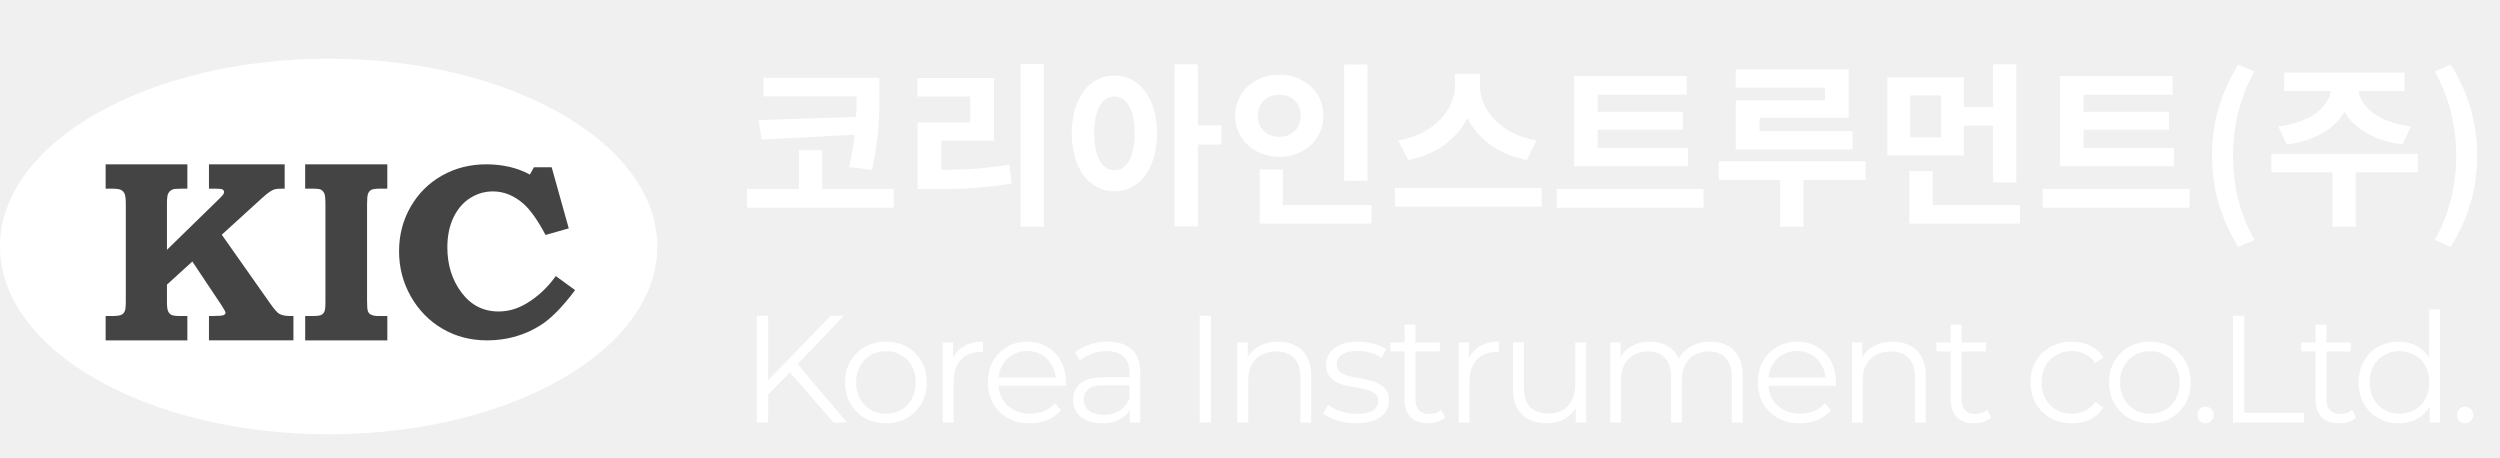
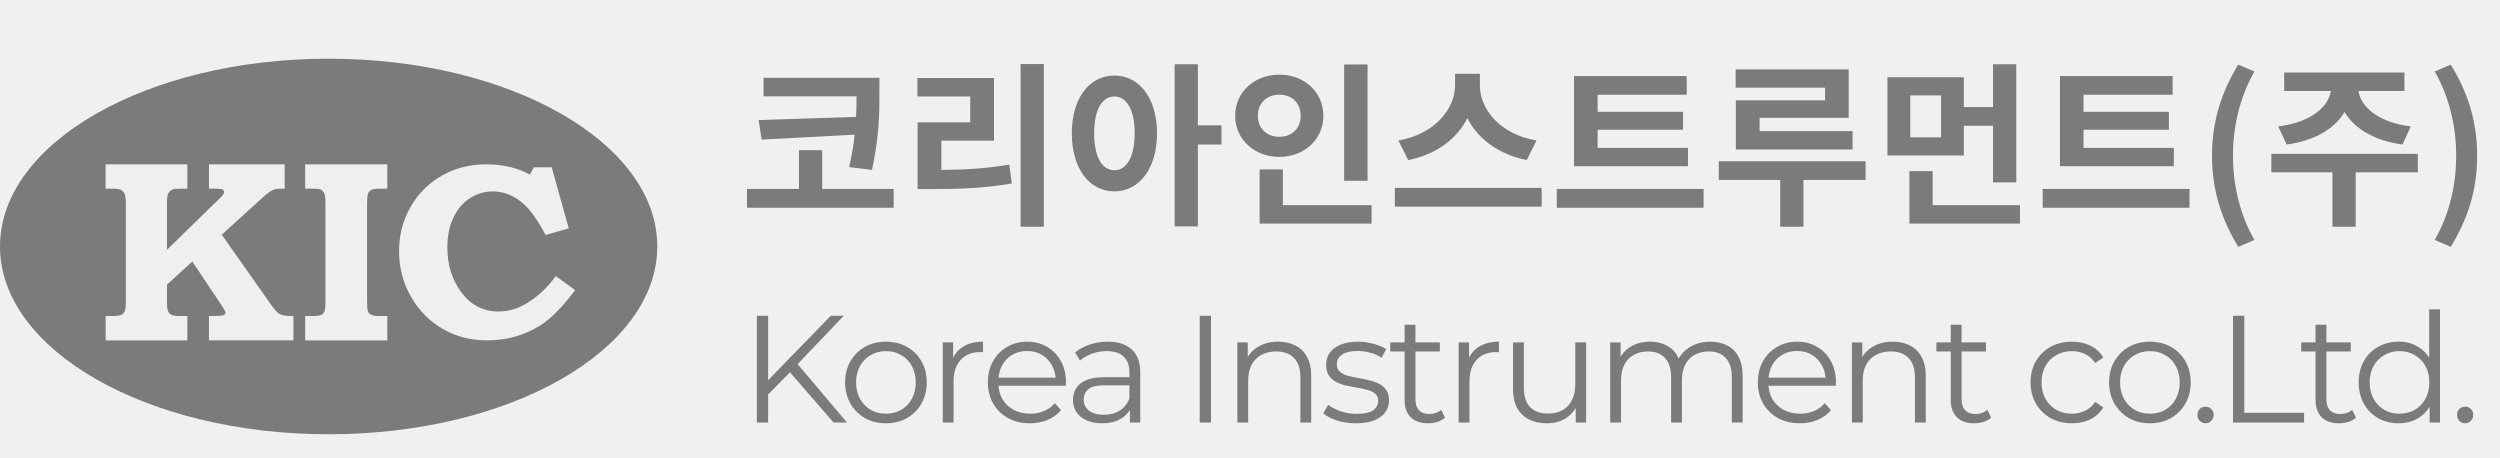
<svg xmlns="http://www.w3.org/2000/svg" width="213" height="39" viewBox="0 0 213 39" fill="none">
-   <path d="M64.635 10.23L72.93 9.96C72.975 9.33 72.975 8.745 72.975 8.205H65.055V6.63H74.925V7.845C74.925 9.51 74.94 11.445 74.295 14.475L72.345 14.235C72.585 13.215 72.735 12.3 72.81 11.475L64.89 11.895L64.635 10.23ZM70.05 16.095H76.14V17.7H63.645V16.095H68.07V12.795H70.05V16.095ZM80.204 11.985V14.475C82.304 14.46 84.044 14.355 85.994 14.025L86.204 15.63C83.954 16.02 81.929 16.11 79.424 16.11H78.179V10.425H82.664V8.22H78.164V6.645H84.689V11.985H80.204ZM86.954 5.46H88.934V19.32H86.954V5.46ZM94.948 14.505C95.968 14.505 96.673 13.41 96.673 11.355C96.673 9.315 95.968 8.22 94.948 8.22C93.913 8.22 93.223 9.315 93.223 11.355C93.223 13.41 93.913 14.505 94.948 14.505ZM94.948 6.435C97.033 6.435 98.578 8.325 98.578 11.355C98.578 14.4 97.033 16.305 94.948 16.305C92.848 16.305 91.318 14.4 91.318 11.355C91.318 8.325 92.848 6.435 94.948 6.435ZM104.068 10.68V12.315H102.058V19.29H100.078V5.475H102.058V10.68H104.068ZM116.516 5.49V15.405H114.521V5.49H116.516ZM107.171 9.87C107.171 10.98 107.981 11.655 109.001 11.655C110.036 11.655 110.816 10.98 110.816 9.87C110.816 8.73 110.036 8.07 109.001 8.07C107.981 8.07 107.171 8.73 107.171 9.87ZM112.751 9.87C112.751 11.88 111.116 13.365 109.001 13.365C106.886 13.365 105.236 11.88 105.236 9.87C105.236 7.83 106.886 6.36 109.001 6.36C111.116 6.36 112.751 7.83 112.751 9.87ZM109.301 17.475H116.861V19.05H107.321V14.43H109.301V17.475ZM130.915 11.97L130.075 13.635C127.675 13.155 125.905 11.82 125.02 10.065C124.135 11.82 122.38 13.17 119.98 13.635L119.14 11.97C122.245 11.445 123.97 9.255 123.97 7.275V6.285H126.085V7.275C126.085 9.3 127.795 11.445 130.915 11.97ZM118.84 16.005H131.35V17.61H118.84V16.005ZM143.814 12.6V14.16H134.109V6.48H143.709V8.07H136.119V9.525H143.394V11.055H136.119V12.6H143.814ZM132.639 16.095H145.149V17.7H132.639V16.095ZM155.498 8.55V7.47H147.878V5.91H157.508V10.035H149.918V11.175H157.838V12.735H147.893V8.55H155.498ZM158.948 13.74V15.33H153.653V19.32H151.673V15.33H146.438V13.74H158.948ZM165.382 11.7V8.13H162.757V11.7H165.382ZM167.317 10.71V13.245H160.807V6.585H167.317V9.12H169.807V5.475H171.787V15.54H169.807V10.71H167.317ZM164.662 17.475H172.102V19.05H162.682V14.58H164.662V17.475ZM185.211 12.6V14.16H175.506V6.48H185.106V8.07H177.516V9.525H184.791V11.055H177.516V12.6H185.211ZM174.036 16.095H186.546V17.7H174.036V16.095ZM190.699 21.03C189.289 18.705 188.464 16.275 188.464 13.26C188.464 10.275 189.289 7.815 190.699 5.505L192.079 6.09C190.819 8.28 190.249 10.815 190.249 13.26C190.249 15.735 190.819 18.255 192.079 20.445L190.699 21.03ZM194.823 12.315L194.103 10.77C196.923 10.425 198.393 9.075 198.588 7.755H194.613V6.18H204.858V7.755H200.943C201.138 9.075 202.593 10.425 205.398 10.77L204.693 12.315C202.278 11.985 200.583 10.95 199.758 9.54C198.933 10.95 197.238 11.985 194.823 12.315ZM205.998 13.11V14.685H200.703V19.32H198.723V14.685H193.518V13.11H205.998ZM208.802 21.03L207.437 20.445C208.697 18.255 209.267 15.735 209.267 13.26C209.267 10.815 208.697 8.28 207.437 6.09L208.802 5.505C210.227 7.815 211.052 10.275 211.052 13.26C211.052 16.275 210.227 18.705 208.802 21.03Z" fill="#fff" />
-   <path d="M65.314 33.738L65.275 32.568L70.787 26.9H71.892L67.875 31.112L67.329 31.697L65.314 33.738ZM64.482 36V26.9H65.444V36H64.482ZM71.021 36L67.095 31.476L67.745 30.774L72.165 36H71.021ZM75.474 36.065C74.815 36.065 74.222 35.918 73.693 35.623C73.173 35.32 72.761 34.908 72.458 34.388C72.154 33.859 72.003 33.257 72.003 32.581C72.003 31.896 72.154 31.294 72.458 30.774C72.761 30.254 73.173 29.847 73.693 29.552C74.213 29.257 74.806 29.11 75.474 29.11C76.15 29.11 76.748 29.257 77.268 29.552C77.796 29.847 78.208 30.254 78.503 30.774C78.806 31.294 78.958 31.896 78.958 32.581C78.958 33.257 78.806 33.859 78.503 34.388C78.208 34.908 77.796 35.32 77.268 35.623C76.739 35.918 76.141 36.065 75.474 36.065ZM75.474 35.246C75.968 35.246 76.406 35.138 76.787 34.921C77.168 34.696 77.467 34.384 77.684 33.985C77.909 33.578 78.022 33.11 78.022 32.581C78.022 32.044 77.909 31.576 77.684 31.177C77.467 30.778 77.168 30.471 76.787 30.254C76.406 30.029 75.972 29.916 75.487 29.916C75.001 29.916 74.568 30.029 74.187 30.254C73.805 30.471 73.502 30.778 73.277 31.177C73.052 31.576 72.939 32.044 72.939 32.581C72.939 33.11 73.052 33.578 73.277 33.985C73.502 34.384 73.805 34.696 74.187 34.921C74.568 35.138 74.997 35.246 75.474 35.246ZM80.322 36V29.175H81.206V31.034L81.115 30.709C81.306 30.189 81.626 29.795 82.077 29.526C82.528 29.249 83.087 29.11 83.754 29.11V30.007C83.719 30.007 83.685 30.007 83.65 30.007C83.615 29.998 83.581 29.994 83.546 29.994C82.827 29.994 82.263 30.215 81.856 30.657C81.449 31.09 81.245 31.71 81.245 32.516V36H80.322ZM87.754 36.065C87.043 36.065 86.419 35.918 85.882 35.623C85.345 35.32 84.924 34.908 84.621 34.388C84.318 33.859 84.166 33.257 84.166 32.581C84.166 31.905 84.309 31.307 84.595 30.787C84.89 30.267 85.288 29.86 85.791 29.565C86.302 29.262 86.874 29.11 87.507 29.11C88.148 29.11 88.716 29.257 89.21 29.552C89.713 29.838 90.107 30.245 90.393 30.774C90.679 31.294 90.822 31.896 90.822 32.581C90.822 32.624 90.818 32.672 90.809 32.724C90.809 32.767 90.809 32.815 90.809 32.867H84.868V32.178H90.315L89.951 32.451C89.951 31.957 89.843 31.519 89.626 31.138C89.418 30.748 89.132 30.445 88.768 30.228C88.404 30.011 87.984 29.903 87.507 29.903C87.039 29.903 86.619 30.011 86.246 30.228C85.873 30.445 85.583 30.748 85.375 31.138C85.167 31.528 85.063 31.974 85.063 32.477V32.62C85.063 33.14 85.176 33.599 85.401 33.998C85.635 34.388 85.956 34.696 86.363 34.921C86.779 35.138 87.251 35.246 87.78 35.246C88.196 35.246 88.582 35.172 88.937 35.025C89.301 34.878 89.613 34.652 89.873 34.349L90.393 34.947C90.09 35.311 89.708 35.588 89.249 35.779C88.798 35.97 88.3 36.065 87.754 36.065ZM96.267 36V34.492L96.228 34.245V31.723C96.228 31.142 96.064 30.696 95.734 30.384C95.413 30.072 94.933 29.916 94.291 29.916C93.849 29.916 93.429 29.99 93.03 30.137C92.632 30.284 92.293 30.479 92.016 30.722L91.6 30.033C91.947 29.738 92.363 29.513 92.848 29.357C93.334 29.192 93.845 29.11 94.382 29.11C95.266 29.11 95.947 29.331 96.423 29.773C96.909 30.206 97.151 30.869 97.151 31.762V36H96.267ZM93.914 36.065C93.403 36.065 92.957 35.983 92.575 35.818C92.203 35.645 91.916 35.411 91.717 35.116C91.518 34.813 91.418 34.466 91.418 34.076C91.418 33.721 91.501 33.4 91.665 33.114C91.838 32.819 92.116 32.585 92.497 32.412C92.887 32.23 93.407 32.139 94.057 32.139H96.41V32.828H94.083C93.424 32.828 92.965 32.945 92.705 33.179C92.454 33.413 92.328 33.703 92.328 34.05C92.328 34.44 92.48 34.752 92.783 34.986C93.087 35.22 93.511 35.337 94.057 35.337C94.577 35.337 95.023 35.22 95.396 34.986C95.778 34.743 96.055 34.397 96.228 33.946L96.436 34.583C96.263 35.034 95.96 35.393 95.526 35.662C95.102 35.931 94.564 36.065 93.914 36.065ZM102.216 36V26.9H103.178V36H102.216ZM108.907 29.11C109.462 29.11 109.947 29.218 110.363 29.435C110.788 29.643 111.117 29.964 111.351 30.397C111.594 30.83 111.715 31.376 111.715 32.035V36H110.792V32.126C110.792 31.407 110.61 30.865 110.246 30.501C109.891 30.128 109.388 29.942 108.738 29.942C108.253 29.942 107.828 30.042 107.464 30.241C107.109 30.432 106.832 30.713 106.632 31.086C106.442 31.45 106.346 31.892 106.346 32.412V36H105.423V29.175H106.307V31.047L106.164 30.696C106.381 30.202 106.728 29.816 107.204 29.539C107.681 29.253 108.249 29.11 108.907 29.11ZM115.522 36.065C114.958 36.065 114.425 35.987 113.923 35.831C113.42 35.666 113.026 35.463 112.74 35.22L113.156 34.492C113.433 34.7 113.788 34.882 114.222 35.038C114.655 35.185 115.11 35.259 115.587 35.259C116.237 35.259 116.705 35.159 116.991 34.96C117.277 34.752 117.42 34.479 117.42 34.141C117.42 33.89 117.337 33.695 117.173 33.556C117.017 33.409 116.809 33.3 116.549 33.231C116.289 33.153 115.998 33.088 115.678 33.036C115.357 32.984 115.036 32.923 114.716 32.854C114.404 32.785 114.118 32.685 113.858 32.555C113.598 32.416 113.385 32.23 113.221 31.996C113.065 31.762 112.987 31.45 112.987 31.06C112.987 30.687 113.091 30.354 113.299 30.059C113.507 29.764 113.81 29.535 114.209 29.37C114.616 29.197 115.11 29.11 115.691 29.11C116.133 29.11 116.575 29.171 117.017 29.292C117.459 29.405 117.823 29.556 118.109 29.747L117.706 30.488C117.402 30.28 117.077 30.133 116.731 30.046C116.384 29.951 116.037 29.903 115.691 29.903C115.075 29.903 114.62 30.011 114.326 30.228C114.04 30.436 113.897 30.705 113.897 31.034C113.897 31.294 113.975 31.498 114.131 31.645C114.295 31.792 114.508 31.909 114.768 31.996C115.036 32.074 115.327 32.139 115.639 32.191C115.959 32.243 116.276 32.308 116.588 32.386C116.908 32.455 117.199 32.555 117.459 32.685C117.727 32.806 117.94 32.984 118.096 33.218C118.26 33.443 118.343 33.742 118.343 34.115C118.343 34.514 118.23 34.86 118.005 35.155C117.788 35.441 117.467 35.666 117.043 35.831C116.627 35.987 116.12 36.065 115.522 36.065ZM121.674 36.065C121.033 36.065 120.539 35.892 120.192 35.545C119.846 35.198 119.672 34.709 119.672 34.076V27.667H120.595V34.024C120.595 34.423 120.695 34.73 120.894 34.947C121.102 35.164 121.397 35.272 121.778 35.272C122.186 35.272 122.524 35.155 122.792 34.921L123.117 35.584C122.935 35.749 122.714 35.87 122.454 35.948C122.203 36.026 121.943 36.065 121.674 36.065ZM118.45 29.942V29.175H122.675V29.942H118.45ZM124.277 36V29.175H125.161V31.034L125.07 30.709C125.261 30.189 125.582 29.795 126.032 29.526C126.483 29.249 127.042 29.11 127.709 29.11V30.007C127.675 30.007 127.64 30.007 127.605 30.007C127.571 29.998 127.536 29.994 127.501 29.994C126.782 29.994 126.219 30.215 125.811 30.657C125.404 31.09 125.2 31.71 125.2 32.516V36H124.277ZM131.796 36.065C131.216 36.065 130.709 35.957 130.275 35.74C129.842 35.523 129.504 35.198 129.261 34.765C129.027 34.332 128.91 33.79 128.91 33.14V29.175H129.833V33.036C129.833 33.764 130.011 34.314 130.366 34.687C130.73 35.051 131.237 35.233 131.887 35.233C132.364 35.233 132.776 35.138 133.122 34.947C133.478 34.748 133.746 34.462 133.928 34.089C134.119 33.716 134.214 33.27 134.214 32.75V29.175H135.137V36H134.253V34.128L134.396 34.466C134.18 34.969 133.842 35.363 133.382 35.649C132.932 35.926 132.403 36.065 131.796 36.065ZM145.718 29.11C146.272 29.11 146.753 29.218 147.161 29.435C147.577 29.643 147.897 29.964 148.123 30.397C148.357 30.83 148.474 31.376 148.474 32.035V36H147.551V32.126C147.551 31.407 147.377 30.865 147.031 30.501C146.693 30.128 146.212 29.942 145.588 29.942C145.12 29.942 144.712 30.042 144.366 30.241C144.028 30.432 143.763 30.713 143.573 31.086C143.391 31.45 143.3 31.892 143.3 32.412V36H142.377V32.126C142.377 31.407 142.203 30.865 141.857 30.501C141.51 30.128 141.025 29.942 140.401 29.942C139.941 29.942 139.538 30.042 139.192 30.241C138.845 30.432 138.576 30.713 138.386 31.086C138.204 31.45 138.113 31.892 138.113 32.412V36H137.19V29.175H138.074V31.021L137.931 30.696C138.139 30.202 138.472 29.816 138.932 29.539C139.4 29.253 139.95 29.11 140.583 29.11C141.25 29.11 141.818 29.279 142.286 29.617C142.754 29.946 143.057 30.445 143.196 31.112L142.832 30.969C143.031 30.414 143.382 29.968 143.885 29.63C144.396 29.283 145.007 29.11 145.718 29.11ZM153.356 36.065C152.645 36.065 152.021 35.918 151.484 35.623C150.946 35.32 150.526 34.908 150.223 34.388C149.919 33.859 149.768 33.257 149.768 32.581C149.768 31.905 149.911 31.307 150.197 30.787C150.491 30.267 150.89 29.86 151.393 29.565C151.904 29.262 152.476 29.11 153.109 29.11C153.75 29.11 154.318 29.257 154.812 29.552C155.314 29.838 155.709 30.245 155.995 30.774C156.281 31.294 156.424 31.896 156.424 32.581C156.424 32.624 156.419 32.672 156.411 32.724C156.411 32.767 156.411 32.815 156.411 32.867H150.47V32.178H155.917L155.553 32.451C155.553 31.957 155.444 31.519 155.228 31.138C155.02 30.748 154.734 30.445 154.37 30.228C154.006 30.011 153.585 29.903 153.109 29.903C152.641 29.903 152.22 30.011 151.848 30.228C151.475 30.445 151.185 30.748 150.977 31.138C150.769 31.528 150.665 31.974 150.665 32.477V32.62C150.665 33.14 150.777 33.599 151.003 33.998C151.237 34.388 151.557 34.696 151.965 34.921C152.381 35.138 152.853 35.246 153.382 35.246C153.798 35.246 154.183 35.172 154.539 35.025C154.903 34.878 155.215 34.652 155.475 34.349L155.995 34.947C155.691 35.311 155.31 35.588 154.851 35.779C154.4 35.97 153.902 36.065 153.356 36.065ZM161.266 29.11C161.821 29.11 162.306 29.218 162.722 29.435C163.147 29.643 163.476 29.964 163.71 30.397C163.953 30.83 164.074 31.376 164.074 32.035V36H163.151V32.126C163.151 31.407 162.969 30.865 162.605 30.501C162.25 30.128 161.747 29.942 161.097 29.942C160.612 29.942 160.187 30.042 159.823 30.241C159.468 30.432 159.191 30.713 158.991 31.086C158.801 31.45 158.705 31.892 158.705 32.412V36H157.782V29.175H158.666V31.047L158.523 30.696C158.74 30.202 159.087 29.816 159.563 29.539C160.04 29.253 160.608 29.11 161.266 29.11ZM168.206 36.065C167.564 36.065 167.07 35.892 166.724 35.545C166.377 35.198 166.204 34.709 166.204 34.076V27.667H167.127V34.024C167.127 34.423 167.226 34.73 167.426 34.947C167.634 35.164 167.928 35.272 168.31 35.272C168.717 35.272 169.055 35.155 169.324 34.921L169.649 35.584C169.467 35.749 169.246 35.87 168.986 35.948C168.734 36.026 168.474 36.065 168.206 36.065ZM164.982 29.942V29.175H169.207V29.942H164.982ZM176.525 36.065C175.849 36.065 175.242 35.918 174.705 35.623C174.176 35.32 173.76 34.908 173.457 34.388C173.154 33.859 173.002 33.257 173.002 32.581C173.002 31.896 173.154 31.294 173.457 30.774C173.76 30.254 174.176 29.847 174.705 29.552C175.242 29.257 175.849 29.11 176.525 29.11C177.106 29.11 177.63 29.223 178.098 29.448C178.566 29.673 178.934 30.011 179.203 30.462L178.514 30.93C178.28 30.583 177.99 30.328 177.643 30.163C177.296 29.998 176.919 29.916 176.512 29.916C176.027 29.916 175.589 30.029 175.199 30.254C174.809 30.471 174.501 30.778 174.276 31.177C174.051 31.576 173.938 32.044 173.938 32.581C173.938 33.118 174.051 33.586 174.276 33.985C174.501 34.384 174.809 34.696 175.199 34.921C175.589 35.138 176.027 35.246 176.512 35.246C176.919 35.246 177.296 35.164 177.643 34.999C177.99 34.834 178.28 34.583 178.514 34.245L179.203 34.713C178.934 35.155 178.566 35.493 178.098 35.727C177.63 35.952 177.106 36.065 176.525 36.065ZM183.164 36.065C182.505 36.065 181.912 35.918 181.383 35.623C180.863 35.32 180.451 34.908 180.148 34.388C179.845 33.859 179.693 33.257 179.693 32.581C179.693 31.896 179.845 31.294 180.148 30.774C180.451 30.254 180.863 29.847 181.383 29.552C181.903 29.257 182.497 29.11 183.164 29.11C183.84 29.11 184.438 29.257 184.958 29.552C185.487 29.847 185.898 30.254 186.193 30.774C186.496 31.294 186.648 31.896 186.648 32.581C186.648 33.257 186.496 33.859 186.193 34.388C185.898 34.908 185.487 35.32 184.958 35.623C184.429 35.918 183.831 36.065 183.164 36.065ZM183.164 35.246C183.658 35.246 184.096 35.138 184.477 34.921C184.858 34.696 185.157 34.384 185.374 33.985C185.599 33.578 185.712 33.11 185.712 32.581C185.712 32.044 185.599 31.576 185.374 31.177C185.157 30.778 184.858 30.471 184.477 30.254C184.096 30.029 183.662 29.916 183.177 29.916C182.692 29.916 182.258 30.029 181.877 30.254C181.496 30.471 181.192 30.778 180.967 31.177C180.742 31.576 180.629 32.044 180.629 32.581C180.629 33.11 180.742 33.578 180.967 33.985C181.192 34.384 181.496 34.696 181.877 34.921C182.258 35.138 182.687 35.246 183.164 35.246ZM187.913 36.065C187.722 36.065 187.558 35.996 187.419 35.857C187.289 35.718 187.224 35.549 187.224 35.35C187.224 35.142 187.289 34.973 187.419 34.843C187.558 34.713 187.722 34.648 187.913 34.648C188.104 34.648 188.264 34.713 188.394 34.843C188.533 34.973 188.602 35.142 188.602 35.35C188.602 35.549 188.533 35.718 188.394 35.857C188.264 35.996 188.104 36.065 187.913 36.065ZM190.252 36V26.9H191.214V35.168H196.31V36H190.252ZM199.287 36.065C198.645 36.065 198.151 35.892 197.805 35.545C197.458 35.198 197.285 34.709 197.285 34.076V27.667H198.208V34.024C198.208 34.423 198.307 34.73 198.507 34.947C198.715 35.164 199.009 35.272 199.391 35.272C199.798 35.272 200.136 35.155 200.405 34.921L200.73 35.584C200.548 35.749 200.327 35.87 200.067 35.948C199.815 36.026 199.555 36.065 199.287 36.065ZM196.063 29.942V29.175H200.288V29.942H196.063ZM204.366 36.065C203.716 36.065 203.131 35.918 202.611 35.623C202.099 35.328 201.696 34.921 201.402 34.401C201.107 33.872 200.96 33.266 200.96 32.581C200.96 31.888 201.107 31.281 201.402 30.761C201.696 30.241 202.099 29.838 202.611 29.552C203.131 29.257 203.716 29.11 204.366 29.11C204.964 29.11 205.497 29.244 205.965 29.513C206.441 29.782 206.818 30.176 207.096 30.696C207.382 31.207 207.525 31.836 207.525 32.581C207.525 33.318 207.386 33.946 207.109 34.466C206.831 34.986 206.454 35.385 205.978 35.662C205.51 35.931 204.972 36.065 204.366 36.065ZM204.431 35.246C204.916 35.246 205.349 35.138 205.731 34.921C206.121 34.696 206.424 34.384 206.641 33.985C206.866 33.578 206.979 33.11 206.979 32.581C206.979 32.044 206.866 31.576 206.641 31.177C206.424 30.778 206.121 30.471 205.731 30.254C205.349 30.029 204.916 29.916 204.431 29.916C203.954 29.916 203.525 30.029 203.144 30.254C202.762 30.471 202.459 30.778 202.234 31.177C202.008 31.576 201.896 32.044 201.896 32.581C201.896 33.11 202.008 33.578 202.234 33.985C202.459 34.384 202.762 34.696 203.144 34.921C203.525 35.138 203.954 35.246 204.431 35.246ZM207.005 36V33.946L207.096 32.568L206.966 31.19V26.354H207.889V36H207.005ZM210.03 36.065C209.84 36.065 209.675 35.996 209.536 35.857C209.406 35.718 209.341 35.549 209.341 35.35C209.341 35.142 209.406 34.973 209.536 34.843C209.675 34.713 209.84 34.648 210.03 34.648C210.221 34.648 210.381 34.713 210.511 34.843C210.65 34.973 210.719 35.142 210.719 35.35C210.719 35.549 210.65 35.718 210.511 35.857C210.381 35.996 210.221 36.065 210.03 36.065Z" fill="#fff" />
-   <path d="M28 37C43.464 37 56 29.837 56 21C56 12.163 43.464 5 28 5C12.536 5 0 12.163 0 21C0 29.837 12.536 37 28 37Z" fill="#fff" />
-   <path d="M9.002 14H15.964V16.075H15.504C15.061 16.075 14.788 16.1 14.686 16.15C14.523 16.229 14.404 16.34 14.333 16.483C14.261 16.627 14.225 16.895 14.225 17.291V21.283L18.671 16.945C18.868 16.752 18.988 16.621 19.028 16.553C19.069 16.486 19.09 16.427 19.09 16.376C19.09 16.276 19.051 16.2 18.973 16.15C18.894 16.1 18.696 16.075 18.376 16.075H17.804V14H24.254V16.075H24.04C23.74 16.075 23.532 16.091 23.416 16.123C23.3 16.156 23.159 16.226 22.991 16.333C22.824 16.441 22.608 16.617 22.342 16.86L18.895 19.997L23.006 25.838C23.36 26.34 23.62 26.638 23.783 26.731C24 26.86 24.314 26.924 24.724 26.924H25V28.999H17.803V26.924H18.089C18.613 26.924 18.932 26.899 19.044 26.849C19.156 26.799 19.213 26.734 19.213 26.655C19.213 26.569 19.107 26.364 18.896 26.042L16.387 22.281L14.225 24.249V25.758C14.225 26.129 14.259 26.386 14.327 26.529C14.396 26.672 14.493 26.773 14.618 26.834C14.744 26.895 14.998 26.925 15.38 26.925H15.963V29H9.001V26.925H9.526C9.93 26.925 10.201 26.891 10.338 26.823C10.475 26.755 10.575 26.645 10.636 26.496C10.691 26.373 10.719 26.08 10.719 25.614V17.422C10.719 16.978 10.688 16.68 10.626 16.529C10.564 16.379 10.465 16.266 10.327 16.19C10.191 16.115 9.943 16.077 9.587 16.077H9V14.002L9.002 14Z" fill="#444" />
-   <path d="M26.001 14H32.999V16.075H32.362C31.992 16.075 31.748 16.11 31.628 16.177C31.507 16.245 31.418 16.353 31.36 16.499C31.302 16.646 31.274 16.928 31.274 17.344V25.645C31.274 26.096 31.297 26.387 31.345 26.516C31.394 26.645 31.475 26.738 31.592 26.796C31.736 26.882 31.951 26.925 32.24 26.925H33V29H26.002V26.925H26.57C26.977 26.925 27.243 26.894 27.366 26.834C27.491 26.773 27.582 26.676 27.64 26.544C27.698 26.412 27.727 26.148 27.727 25.753V17.419C27.727 16.954 27.698 16.647 27.64 16.499C27.581 16.353 27.483 16.239 27.345 16.161C27.248 16.103 27.013 16.075 26.641 16.075H26V14H26.001Z" fill="#444" />
-   <path d="M45.493 14.249H47.002L48.458 19.457L46.48 20.019C45.821 18.779 45.201 17.898 44.619 17.378C43.812 16.664 42.937 16.308 41.994 16.308C41.306 16.308 40.663 16.495 40.065 16.869C39.465 17.244 38.991 17.795 38.64 18.522C38.29 19.25 38.114 20.102 38.114 21.079C38.114 22.57 38.516 23.851 39.321 24.926C40.126 26 41.179 26.537 42.484 26.537C43.313 26.537 44.11 26.305 44.876 25.841C45.832 25.265 46.658 24.493 47.353 23.522L49 24.717C47.931 26.146 46.953 27.139 46.068 27.701C44.702 28.567 43.178 29 41.5 29C40.105 29 38.842 28.672 37.713 28.017C36.584 27.362 35.682 26.446 35.01 25.268C34.337 24.09 34 22.805 34 21.412C34 20.019 34.327 18.763 34.983 17.623C35.638 16.483 36.53 15.595 37.66 14.957C38.789 14.319 40.048 14 41.436 14C42.823 14 44.08 14.291 45.143 14.873L45.493 14.249Z" fill="#444" />
+   <path d="M64.635 10.23L72.93 9.96C72.975 9.33 72.975 8.745 72.975 8.205H65.055V6.63H74.925V7.845C74.925 9.51 74.94 11.445 74.295 14.475L72.345 14.235C72.585 13.215 72.735 12.3 72.81 11.475L64.89 11.895L64.635 10.23ZM70.05 16.095H76.14V17.7H63.645V16.095H68.07V12.795H70.05V16.095ZM80.204 11.985V14.475C82.304 14.46 84.044 14.355 85.994 14.025L86.204 15.63C83.954 16.02 81.929 16.11 79.424 16.11H78.179V10.425H82.664V8.22H78.164V6.645H84.689V11.985H80.204ZM86.954 5.46H88.934V19.32H86.954V5.46ZM94.948 14.505C95.968 14.505 96.673 13.41 96.673 11.355C96.673 9.315 95.968 8.22 94.948 8.22C93.913 8.22 93.223 9.315 93.223 11.355C93.223 13.41 93.913 14.505 94.948 14.505ZM94.948 6.435C97.033 6.435 98.578 8.325 98.578 11.355C98.578 14.4 97.033 16.305 94.948 16.305C92.848 16.305 91.318 14.4 91.318 11.355C91.318 8.325 92.848 6.435 94.948 6.435ZM104.068 10.68V12.315H102.058V19.29H100.078V5.475H102.058V10.68H104.068ZM116.516 5.49V15.405H114.521V5.49H116.516ZM107.171 9.87C107.171 10.98 107.981 11.655 109.001 11.655C110.036 11.655 110.816 10.98 110.816 9.87C110.816 8.73 110.036 8.07 109.001 8.07C107.981 8.07 107.171 8.73 107.171 9.87ZM112.751 9.87C112.751 11.88 111.116 13.365 109.001 13.365C106.886 13.365 105.236 11.88 105.236 9.87C105.236 7.83 106.886 6.36 109.001 6.36C111.116 6.36 112.751 7.83 112.751 9.87ZM109.301 17.475H116.861V19.05H107.321V14.43H109.301V17.475ZM130.915 11.97L130.075 13.635C127.675 13.155 125.905 11.82 125.02 10.065C124.135 11.82 122.38 13.17 119.98 13.635L119.14 11.97C122.245 11.445 123.97 9.255 123.97 7.275V6.285H126.085V7.275C126.085 9.3 127.795 11.445 130.915 11.97ZM118.84 16.005H131.35V17.61H118.84V16.005ZM143.814 12.6V14.16H134.109V6.48H143.709V8.07H136.119V9.525H143.394V11.055H136.119V12.6H143.814ZM132.639 16.095H145.149V17.7H132.639V16.095ZM155.498 8.55V7.47H147.878V5.91H157.508V10.035H149.918V11.175H157.838V12.735H147.893V8.55H155.498ZM158.948 13.74V15.33H153.653V19.32H151.673V15.33H146.438V13.74H158.948ZM165.382 11.7V8.13H162.757V11.7H165.382ZM167.317 10.71V13.245H160.807V6.585H167.317V9.12H169.807V5.475H171.787V15.54H169.807V10.71H167.317ZM164.662 17.475H172.102V19.05H162.682V14.58H164.662V17.475ZM185.211 12.6V14.16H175.506V6.48H185.106V8.07H177.516V9.525H184.791V11.055H177.516V12.6H185.211ZM174.036 16.095H186.546V17.7H174.036V16.095ZM190.699 21.03C189.289 18.705 188.464 16.275 188.464 13.26C188.464 10.275 189.289 7.815 190.699 5.505L192.079 6.09C190.819 8.28 190.249 10.815 190.249 13.26C190.249 15.735 190.819 18.255 192.079 20.445L190.699 21.03ZM194.823 12.315L194.103 10.77C196.923 10.425 198.393 9.075 198.588 7.755H194.613V6.18H204.858V7.755H200.943C201.138 9.075 202.593 10.425 205.398 10.77L204.693 12.315C202.278 11.985 200.583 10.95 199.758 9.54C198.933 10.95 197.238 11.985 194.823 12.315ZM205.998 13.11V14.685H200.703V19.32H198.723V14.685H193.518V13.11H205.998ZM208.802 21.03L207.437 20.445C208.697 18.255 209.267 15.735 209.267 13.26C209.267 10.815 208.697 8.28 207.437 6.09L208.802 5.505C210.227 7.815 211.052 10.275 211.052 13.26C211.052 16.275 210.227 18.705 208.802 21.03Z" fill="#7B7B7B" />
+   <path d="M65.314 33.738L65.275 32.568L70.787 26.9H71.892L67.875 31.112L67.329 31.697L65.314 33.738ZM64.482 36V26.9H65.444V36H64.482ZM71.021 36L67.095 31.476L67.745 30.774L72.165 36H71.021ZM75.474 36.065C74.815 36.065 74.222 35.918 73.693 35.623C73.173 35.32 72.761 34.908 72.458 34.388C72.154 33.859 72.003 33.257 72.003 32.581C72.003 31.896 72.154 31.294 72.458 30.774C72.761 30.254 73.173 29.847 73.693 29.552C74.213 29.257 74.806 29.11 75.474 29.11C76.15 29.11 76.748 29.257 77.268 29.552C77.796 29.847 78.208 30.254 78.503 30.774C78.806 31.294 78.958 31.896 78.958 32.581C78.958 33.257 78.806 33.859 78.503 34.388C78.208 34.908 77.796 35.32 77.268 35.623C76.739 35.918 76.141 36.065 75.474 36.065ZM75.474 35.246C75.968 35.246 76.406 35.138 76.787 34.921C77.168 34.696 77.467 34.384 77.684 33.985C77.909 33.578 78.022 33.11 78.022 32.581C78.022 32.044 77.909 31.576 77.684 31.177C77.467 30.778 77.168 30.471 76.787 30.254C76.406 30.029 75.972 29.916 75.487 29.916C75.001 29.916 74.568 30.029 74.187 30.254C73.805 30.471 73.502 30.778 73.277 31.177C73.052 31.576 72.939 32.044 72.939 32.581C72.939 33.11 73.052 33.578 73.277 33.985C73.502 34.384 73.805 34.696 74.187 34.921C74.568 35.138 74.997 35.246 75.474 35.246ZM80.322 36V29.175H81.206V31.034L81.115 30.709C81.306 30.189 81.626 29.795 82.077 29.526C82.528 29.249 83.087 29.11 83.754 29.11V30.007C83.719 30.007 83.685 30.007 83.65 30.007C83.615 29.998 83.581 29.994 83.546 29.994C82.827 29.994 82.263 30.215 81.856 30.657C81.449 31.09 81.245 31.71 81.245 32.516V36H80.322ZM87.754 36.065C87.043 36.065 86.419 35.918 85.882 35.623C85.345 35.32 84.924 34.908 84.621 34.388C84.318 33.859 84.166 33.257 84.166 32.581C84.166 31.905 84.309 31.307 84.595 30.787C84.89 30.267 85.288 29.86 85.791 29.565C86.302 29.262 86.874 29.11 87.507 29.11C88.148 29.11 88.716 29.257 89.21 29.552C89.713 29.838 90.107 30.245 90.393 30.774C90.679 31.294 90.822 31.896 90.822 32.581C90.822 32.624 90.818 32.672 90.809 32.724C90.809 32.767 90.809 32.815 90.809 32.867H84.868V32.178H90.315L89.951 32.451C89.951 31.957 89.843 31.519 89.626 31.138C89.418 30.748 89.132 30.445 88.768 30.228C88.404 30.011 87.984 29.903 87.507 29.903C87.039 29.903 86.619 30.011 86.246 30.228C85.873 30.445 85.583 30.748 85.375 31.138C85.167 31.528 85.063 31.974 85.063 32.477V32.62C85.063 33.14 85.176 33.599 85.401 33.998C85.635 34.388 85.956 34.696 86.363 34.921C86.779 35.138 87.251 35.246 87.78 35.246C88.196 35.246 88.582 35.172 88.937 35.025C89.301 34.878 89.613 34.652 89.873 34.349L90.393 34.947C90.09 35.311 89.708 35.588 89.249 35.779C88.798 35.97 88.3 36.065 87.754 36.065ZM96.267 36V34.492L96.228 34.245V31.723C96.228 31.142 96.064 30.696 95.734 30.384C95.413 30.072 94.933 29.916 94.291 29.916C93.849 29.916 93.429 29.99 93.03 30.137C92.632 30.284 92.293 30.479 92.016 30.722L91.6 30.033C91.947 29.738 92.363 29.513 92.848 29.357C93.334 29.192 93.845 29.11 94.382 29.11C95.266 29.11 95.947 29.331 96.423 29.773C96.909 30.206 97.151 30.869 97.151 31.762V36H96.267ZM93.914 36.065C93.403 36.065 92.957 35.983 92.575 35.818C92.203 35.645 91.916 35.411 91.717 35.116C91.518 34.813 91.418 34.466 91.418 34.076C91.418 33.721 91.501 33.4 91.665 33.114C91.838 32.819 92.116 32.585 92.497 32.412C92.887 32.23 93.407 32.139 94.057 32.139H96.41V32.828H94.083C93.424 32.828 92.965 32.945 92.705 33.179C92.454 33.413 92.328 33.703 92.328 34.05C92.328 34.44 92.48 34.752 92.783 34.986C93.087 35.22 93.511 35.337 94.057 35.337C94.577 35.337 95.023 35.22 95.396 34.986C95.778 34.743 96.055 34.397 96.228 33.946L96.436 34.583C96.263 35.034 95.96 35.393 95.526 35.662C95.102 35.931 94.564 36.065 93.914 36.065ZM102.216 36V26.9H103.178V36H102.216ZM108.907 29.11C109.462 29.11 109.947 29.218 110.363 29.435C110.788 29.643 111.117 29.964 111.351 30.397C111.594 30.83 111.715 31.376 111.715 32.035V36H110.792V32.126C110.792 31.407 110.61 30.865 110.246 30.501C109.891 30.128 109.388 29.942 108.738 29.942C108.253 29.942 107.828 30.042 107.464 30.241C107.109 30.432 106.832 30.713 106.632 31.086C106.442 31.45 106.346 31.892 106.346 32.412V36H105.423V29.175H106.307V31.047L106.164 30.696C106.381 30.202 106.728 29.816 107.204 29.539C107.681 29.253 108.249 29.11 108.907 29.11ZM115.522 36.065C114.958 36.065 114.425 35.987 113.923 35.831C113.42 35.666 113.026 35.463 112.74 35.22L113.156 34.492C113.433 34.7 113.788 34.882 114.222 35.038C114.655 35.185 115.11 35.259 115.587 35.259C116.237 35.259 116.705 35.159 116.991 34.96C117.277 34.752 117.42 34.479 117.42 34.141C117.42 33.89 117.337 33.695 117.173 33.556C117.017 33.409 116.809 33.3 116.549 33.231C116.289 33.153 115.998 33.088 115.678 33.036C115.357 32.984 115.036 32.923 114.716 32.854C114.404 32.785 114.118 32.685 113.858 32.555C113.598 32.416 113.385 32.23 113.221 31.996C113.065 31.762 112.987 31.45 112.987 31.06C112.987 30.687 113.091 30.354 113.299 30.059C113.507 29.764 113.81 29.535 114.209 29.37C114.616 29.197 115.11 29.11 115.691 29.11C116.133 29.11 116.575 29.171 117.017 29.292C117.459 29.405 117.823 29.556 118.109 29.747L117.706 30.488C117.402 30.28 117.077 30.133 116.731 30.046C116.384 29.951 116.037 29.903 115.691 29.903C115.075 29.903 114.62 30.011 114.326 30.228C114.04 30.436 113.897 30.705 113.897 31.034C113.897 31.294 113.975 31.498 114.131 31.645C114.295 31.792 114.508 31.909 114.768 31.996C115.036 32.074 115.327 32.139 115.639 32.191C115.959 32.243 116.276 32.308 116.588 32.386C116.908 32.455 117.199 32.555 117.459 32.685C117.727 32.806 117.94 32.984 118.096 33.218C118.26 33.443 118.343 33.742 118.343 34.115C118.343 34.514 118.23 34.86 118.005 35.155C117.788 35.441 117.467 35.666 117.043 35.831C116.627 35.987 116.12 36.065 115.522 36.065ZM121.674 36.065C121.033 36.065 120.539 35.892 120.192 35.545C119.846 35.198 119.672 34.709 119.672 34.076V27.667H120.595V34.024C120.595 34.423 120.695 34.73 120.894 34.947C121.102 35.164 121.397 35.272 121.778 35.272C122.186 35.272 122.524 35.155 122.792 34.921L123.117 35.584C122.935 35.749 122.714 35.87 122.454 35.948C122.203 36.026 121.943 36.065 121.674 36.065ZM118.45 29.942V29.175H122.675V29.942H118.45ZM124.277 36V29.175H125.161V31.034L125.07 30.709C125.261 30.189 125.582 29.795 126.032 29.526C126.483 29.249 127.042 29.11 127.709 29.11V30.007C127.675 30.007 127.64 30.007 127.605 30.007C127.571 29.998 127.536 29.994 127.501 29.994C126.782 29.994 126.219 30.215 125.811 30.657C125.404 31.09 125.2 31.71 125.2 32.516V36H124.277ZM131.796 36.065C131.216 36.065 130.709 35.957 130.275 35.74C129.842 35.523 129.504 35.198 129.261 34.765C129.027 34.332 128.91 33.79 128.91 33.14V29.175H129.833V33.036C129.833 33.764 130.011 34.314 130.366 34.687C130.73 35.051 131.237 35.233 131.887 35.233C132.364 35.233 132.776 35.138 133.122 34.947C133.478 34.748 133.746 34.462 133.928 34.089C134.119 33.716 134.214 33.27 134.214 32.75V29.175H135.137V36H134.253V34.128L134.396 34.466C134.18 34.969 133.842 35.363 133.382 35.649C132.932 35.926 132.403 36.065 131.796 36.065ZM145.718 29.11C146.272 29.11 146.753 29.218 147.161 29.435C147.577 29.643 147.897 29.964 148.123 30.397C148.357 30.83 148.474 31.376 148.474 32.035V36H147.551V32.126C147.551 31.407 147.377 30.865 147.031 30.501C146.693 30.128 146.212 29.942 145.588 29.942C145.12 29.942 144.712 30.042 144.366 30.241C144.028 30.432 143.763 30.713 143.573 31.086C143.391 31.45 143.3 31.892 143.3 32.412V36H142.377V32.126C142.377 31.407 142.203 30.865 141.857 30.501C141.51 30.128 141.025 29.942 140.401 29.942C139.941 29.942 139.538 30.042 139.192 30.241C138.845 30.432 138.576 30.713 138.386 31.086C138.204 31.45 138.113 31.892 138.113 32.412V36H137.19V29.175H138.074V31.021L137.931 30.696C138.139 30.202 138.472 29.816 138.932 29.539C139.4 29.253 139.95 29.11 140.583 29.11C141.25 29.11 141.818 29.279 142.286 29.617C142.754 29.946 143.057 30.445 143.196 31.112L142.832 30.969C143.031 30.414 143.382 29.968 143.885 29.63C144.396 29.283 145.007 29.11 145.718 29.11ZM153.356 36.065C152.645 36.065 152.021 35.918 151.484 35.623C150.946 35.32 150.526 34.908 150.223 34.388C149.919 33.859 149.768 33.257 149.768 32.581C149.768 31.905 149.911 31.307 150.197 30.787C150.491 30.267 150.89 29.86 151.393 29.565C151.904 29.262 152.476 29.11 153.109 29.11C153.75 29.11 154.318 29.257 154.812 29.552C155.314 29.838 155.709 30.245 155.995 30.774C156.281 31.294 156.424 31.896 156.424 32.581C156.424 32.624 156.419 32.672 156.411 32.724C156.411 32.767 156.411 32.815 156.411 32.867H150.47V32.178H155.917L155.553 32.451C155.553 31.957 155.444 31.519 155.228 31.138C155.02 30.748 154.734 30.445 154.37 30.228C154.006 30.011 153.585 29.903 153.109 29.903C152.641 29.903 152.22 30.011 151.848 30.228C151.475 30.445 151.185 30.748 150.977 31.138C150.769 31.528 150.665 31.974 150.665 32.477V32.62C150.665 33.14 150.777 33.599 151.003 33.998C151.237 34.388 151.557 34.696 151.965 34.921C152.381 35.138 152.853 35.246 153.382 35.246C153.798 35.246 154.183 35.172 154.539 35.025C154.903 34.878 155.215 34.652 155.475 34.349L155.995 34.947C155.691 35.311 155.31 35.588 154.851 35.779C154.4 35.97 153.902 36.065 153.356 36.065ZM161.266 29.11C161.821 29.11 162.306 29.218 162.722 29.435C163.147 29.643 163.476 29.964 163.71 30.397C163.953 30.83 164.074 31.376 164.074 32.035V36H163.151V32.126C163.151 31.407 162.969 30.865 162.605 30.501C162.25 30.128 161.747 29.942 161.097 29.942C160.612 29.942 160.187 30.042 159.823 30.241C159.468 30.432 159.191 30.713 158.991 31.086C158.801 31.45 158.705 31.892 158.705 32.412V36H157.782V29.175H158.666V31.047L158.523 30.696C158.74 30.202 159.087 29.816 159.563 29.539C160.04 29.253 160.608 29.11 161.266 29.11ZM168.206 36.065C167.564 36.065 167.07 35.892 166.724 35.545C166.377 35.198 166.204 34.709 166.204 34.076V27.667H167.127V34.024C167.127 34.423 167.226 34.73 167.426 34.947C167.634 35.164 167.928 35.272 168.31 35.272C168.717 35.272 169.055 35.155 169.324 34.921L169.649 35.584C169.467 35.749 169.246 35.87 168.986 35.948C168.734 36.026 168.474 36.065 168.206 36.065ZM164.982 29.942V29.175H169.207V29.942H164.982ZM176.525 36.065C175.849 36.065 175.242 35.918 174.705 35.623C174.176 35.32 173.76 34.908 173.457 34.388C173.154 33.859 173.002 33.257 173.002 32.581C173.002 31.896 173.154 31.294 173.457 30.774C173.76 30.254 174.176 29.847 174.705 29.552C175.242 29.257 175.849 29.11 176.525 29.11C177.106 29.11 177.63 29.223 178.098 29.448C178.566 29.673 178.934 30.011 179.203 30.462L178.514 30.93C178.28 30.583 177.99 30.328 177.643 30.163C177.296 29.998 176.919 29.916 176.512 29.916C176.027 29.916 175.589 30.029 175.199 30.254C174.809 30.471 174.501 30.778 174.276 31.177C174.051 31.576 173.938 32.044 173.938 32.581C173.938 33.118 174.051 33.586 174.276 33.985C174.501 34.384 174.809 34.696 175.199 34.921C175.589 35.138 176.027 35.246 176.512 35.246C176.919 35.246 177.296 35.164 177.643 34.999C177.99 34.834 178.28 34.583 178.514 34.245L179.203 34.713C178.934 35.155 178.566 35.493 178.098 35.727C177.63 35.952 177.106 36.065 176.525 36.065ZM183.164 36.065C182.505 36.065 181.912 35.918 181.383 35.623C180.863 35.32 180.451 34.908 180.148 34.388C179.845 33.859 179.693 33.257 179.693 32.581C179.693 31.896 179.845 31.294 180.148 30.774C180.451 30.254 180.863 29.847 181.383 29.552C181.903 29.257 182.497 29.11 183.164 29.11C183.84 29.11 184.438 29.257 184.958 29.552C185.487 29.847 185.898 30.254 186.193 30.774C186.496 31.294 186.648 31.896 186.648 32.581C186.648 33.257 186.496 33.859 186.193 34.388C185.898 34.908 185.487 35.32 184.958 35.623C184.429 35.918 183.831 36.065 183.164 36.065ZM183.164 35.246C183.658 35.246 184.096 35.138 184.477 34.921C184.858 34.696 185.157 34.384 185.374 33.985C185.599 33.578 185.712 33.11 185.712 32.581C185.712 32.044 185.599 31.576 185.374 31.177C185.157 30.778 184.858 30.471 184.477 30.254C184.096 30.029 183.662 29.916 183.177 29.916C182.692 29.916 182.258 30.029 181.877 30.254C181.496 30.471 181.192 30.778 180.967 31.177C180.742 31.576 180.629 32.044 180.629 32.581C180.629 33.11 180.742 33.578 180.967 33.985C181.192 34.384 181.496 34.696 181.877 34.921C182.258 35.138 182.687 35.246 183.164 35.246ZM187.913 36.065C187.722 36.065 187.558 35.996 187.419 35.857C187.289 35.718 187.224 35.549 187.224 35.35C187.224 35.142 187.289 34.973 187.419 34.843C187.558 34.713 187.722 34.648 187.913 34.648C188.104 34.648 188.264 34.713 188.394 34.843C188.533 34.973 188.602 35.142 188.602 35.35C188.602 35.549 188.533 35.718 188.394 35.857C188.264 35.996 188.104 36.065 187.913 36.065ZM190.252 36V26.9H191.214V35.168H196.31V36H190.252ZM199.287 36.065C198.645 36.065 198.151 35.892 197.805 35.545C197.458 35.198 197.285 34.709 197.285 34.076V27.667H198.208V34.024C198.208 34.423 198.307 34.73 198.507 34.947C198.715 35.164 199.009 35.272 199.391 35.272C199.798 35.272 200.136 35.155 200.405 34.921L200.73 35.584C200.548 35.749 200.327 35.87 200.067 35.948C199.815 36.026 199.555 36.065 199.287 36.065ZM196.063 29.942V29.175H200.288V29.942H196.063ZM204.366 36.065C203.716 36.065 203.131 35.918 202.611 35.623C202.099 35.328 201.696 34.921 201.402 34.401C201.107 33.872 200.96 33.266 200.96 32.581C200.96 31.888 201.107 31.281 201.402 30.761C201.696 30.241 202.099 29.838 202.611 29.552C203.131 29.257 203.716 29.11 204.366 29.11C204.964 29.11 205.497 29.244 205.965 29.513C206.441 29.782 206.818 30.176 207.096 30.696C207.382 31.207 207.525 31.836 207.525 32.581C207.525 33.318 207.386 33.946 207.109 34.466C206.831 34.986 206.454 35.385 205.978 35.662C205.51 35.931 204.972 36.065 204.366 36.065ZM204.431 35.246C204.916 35.246 205.349 35.138 205.731 34.921C206.121 34.696 206.424 34.384 206.641 33.985C206.866 33.578 206.979 33.11 206.979 32.581C206.979 32.044 206.866 31.576 206.641 31.177C206.424 30.778 206.121 30.471 205.731 30.254C205.349 30.029 204.916 29.916 204.431 29.916C203.954 29.916 203.525 30.029 203.144 30.254C202.762 30.471 202.459 30.778 202.234 31.177C202.008 31.576 201.896 32.044 201.896 32.581C201.896 33.11 202.008 33.578 202.234 33.985C202.459 34.384 202.762 34.696 203.144 34.921C203.525 35.138 203.954 35.246 204.431 35.246ZM207.005 36V33.946L207.096 32.568L206.966 31.19V26.354H207.889V36H207.005ZM210.03 36.065C209.84 36.065 209.675 35.996 209.536 35.857C209.406 35.718 209.341 35.549 209.341 35.35C209.341 35.142 209.406 34.973 209.536 34.843C209.675 34.713 209.84 34.648 210.03 34.648C210.221 34.648 210.381 34.713 210.511 34.843C210.65 34.973 210.719 35.142 210.719 35.35C210.719 35.549 210.65 35.718 210.511 35.857C210.381 35.996 210.221 36.065 210.03 36.065Z" fill="#7B7B7B" />
+   <path d="M28 37C43.464 37 56 29.837 56 21C56 12.163 43.464 5 28 5C12.536 5 0 12.163 0 21C0 29.837 12.536 37 28 37Z" fill="#7B7B7B" />
+   <path d="M9.002 14H15.964V16.075H15.504C15.061 16.075 14.788 16.1 14.686 16.15C14.523 16.229 14.404 16.34 14.333 16.483C14.261 16.627 14.225 16.895 14.225 17.291V21.283L18.671 16.945C18.868 16.752 18.988 16.621 19.028 16.553C19.069 16.486 19.09 16.427 19.09 16.376C19.09 16.276 19.051 16.2 18.973 16.15C18.894 16.1 18.696 16.075 18.376 16.075H17.804V14H24.254V16.075H24.04C23.74 16.075 23.532 16.091 23.416 16.123C23.3 16.156 23.159 16.226 22.991 16.333C22.824 16.441 22.608 16.617 22.342 16.86L18.895 19.997L23.006 25.838C23.36 26.34 23.62 26.638 23.783 26.731C24 26.86 24.314 26.924 24.724 26.924H25V28.999H17.803V26.924H18.089C18.613 26.924 18.932 26.899 19.044 26.849C19.156 26.799 19.213 26.734 19.213 26.655C19.213 26.569 19.107 26.364 18.896 26.042L16.387 22.281L14.225 24.249V25.758C14.225 26.129 14.259 26.386 14.327 26.529C14.396 26.672 14.493 26.773 14.618 26.834C14.744 26.895 14.998 26.925 15.38 26.925H15.963V29H9.001V26.925H9.526C9.93 26.925 10.201 26.891 10.338 26.823C10.475 26.755 10.575 26.645 10.636 26.496C10.691 26.373 10.719 26.08 10.719 25.614V17.422C10.719 16.978 10.688 16.68 10.626 16.529C10.564 16.379 10.465 16.266 10.327 16.19C10.191 16.115 9.943 16.077 9.587 16.077H9V14.002L9.002 14Z" fill="#EFEFEF" />
+   <path d="M26.001 14H32.999V16.075H32.362C31.992 16.075 31.748 16.11 31.628 16.177C31.507 16.245 31.418 16.353 31.36 16.499C31.302 16.646 31.274 16.928 31.274 17.344V25.645C31.274 26.096 31.297 26.387 31.345 26.516C31.394 26.645 31.475 26.738 31.592 26.796C31.736 26.882 31.951 26.925 32.24 26.925H33V29H26.002V26.925H26.57C26.977 26.925 27.243 26.894 27.366 26.834C27.491 26.773 27.582 26.676 27.64 26.544C27.698 26.412 27.727 26.148 27.727 25.753V17.419C27.727 16.954 27.698 16.647 27.64 16.499C27.581 16.353 27.483 16.239 27.345 16.161C27.248 16.103 27.013 16.075 26.641 16.075H26V14H26.001Z" fill="#EFEFEF" />
+   <path d="M45.493 14.249H47.002L48.458 19.457L46.48 20.019C45.821 18.779 45.201 17.898 44.619 17.378C43.812 16.664 42.937 16.308 41.994 16.308C41.306 16.308 40.663 16.495 40.065 16.869C39.465 17.244 38.991 17.795 38.64 18.522C38.29 19.25 38.114 20.102 38.114 21.079C38.114 22.57 38.516 23.851 39.321 24.926C40.126 26 41.179 26.537 42.484 26.537C43.313 26.537 44.11 26.305 44.876 25.841C45.832 25.265 46.658 24.493 47.353 23.522L49 24.717C47.931 26.146 46.953 27.139 46.068 27.701C44.702 28.567 43.178 29 41.5 29C40.105 29 38.842 28.672 37.713 28.017C36.584 27.362 35.682 26.446 35.01 25.268C34.337 24.09 34 22.805 34 21.412C34 20.019 34.327 18.763 34.983 17.623C35.638 16.483 36.53 15.595 37.66 14.957C38.789 14.319 40.048 14 41.436 14C42.823 14 44.08 14.291 45.143 14.873L45.493 14.249Z" fill="#EFEFEF" />
</svg>
